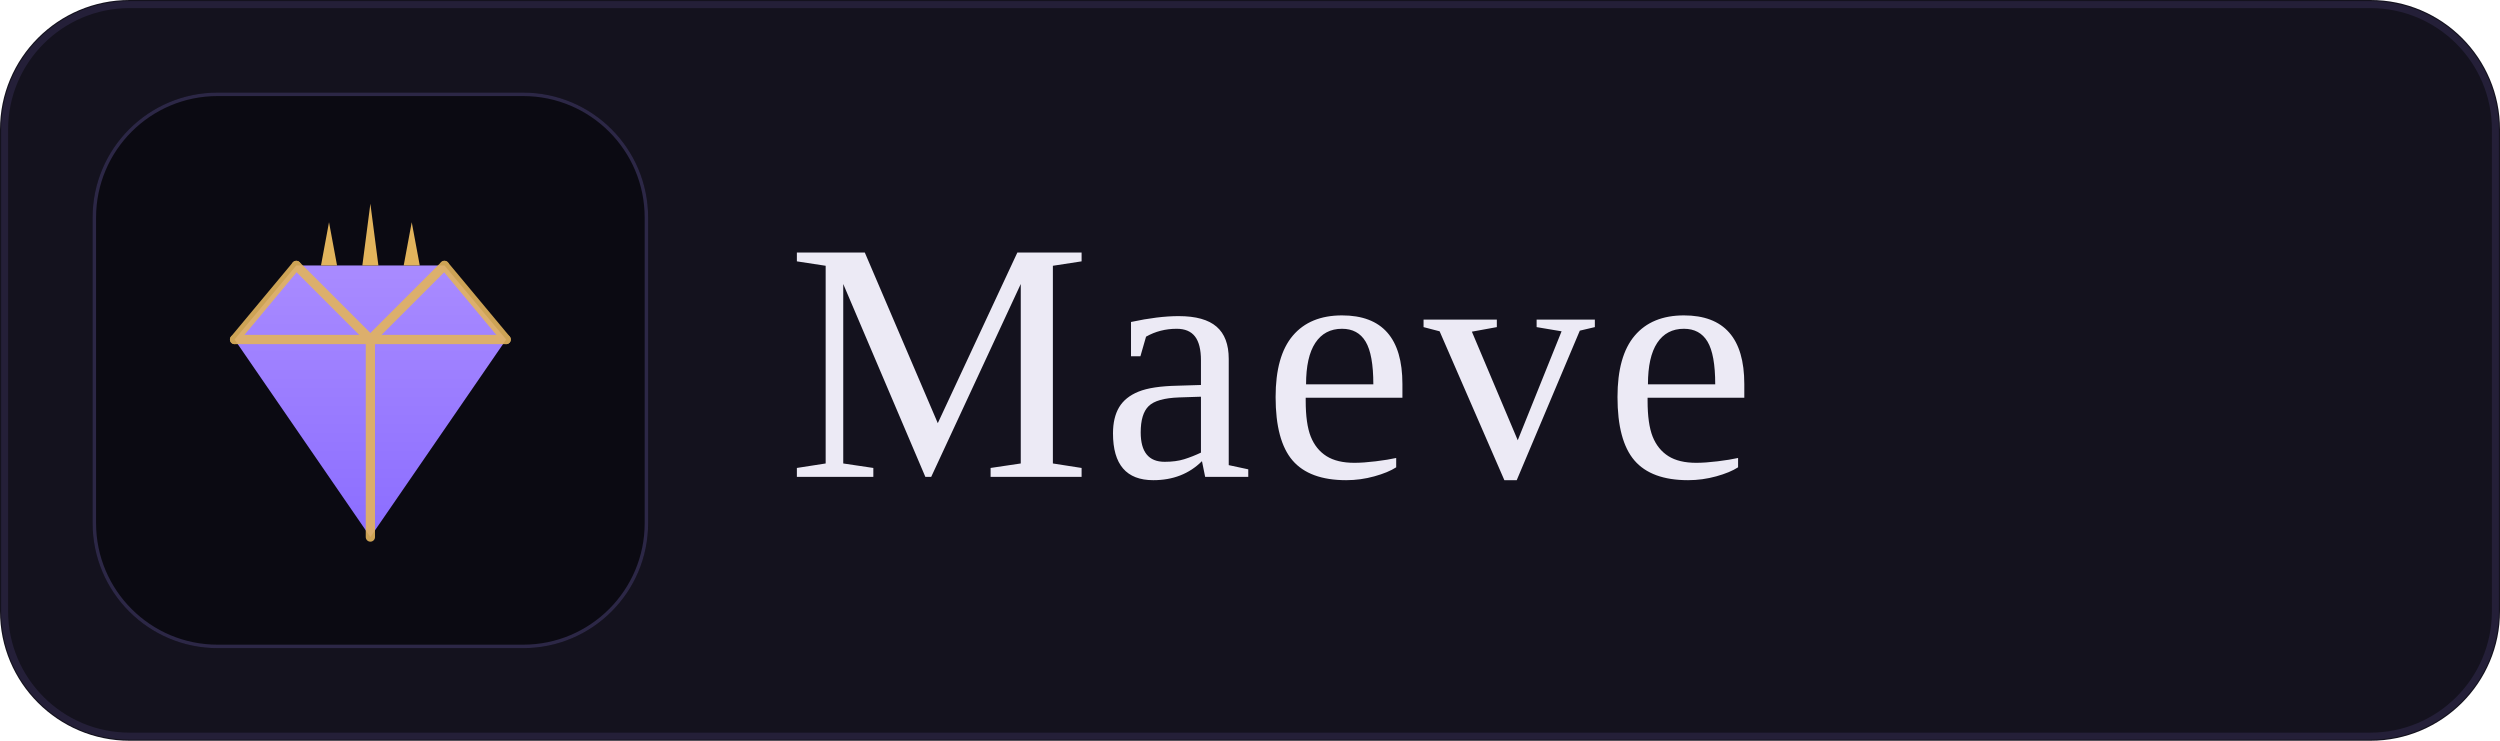
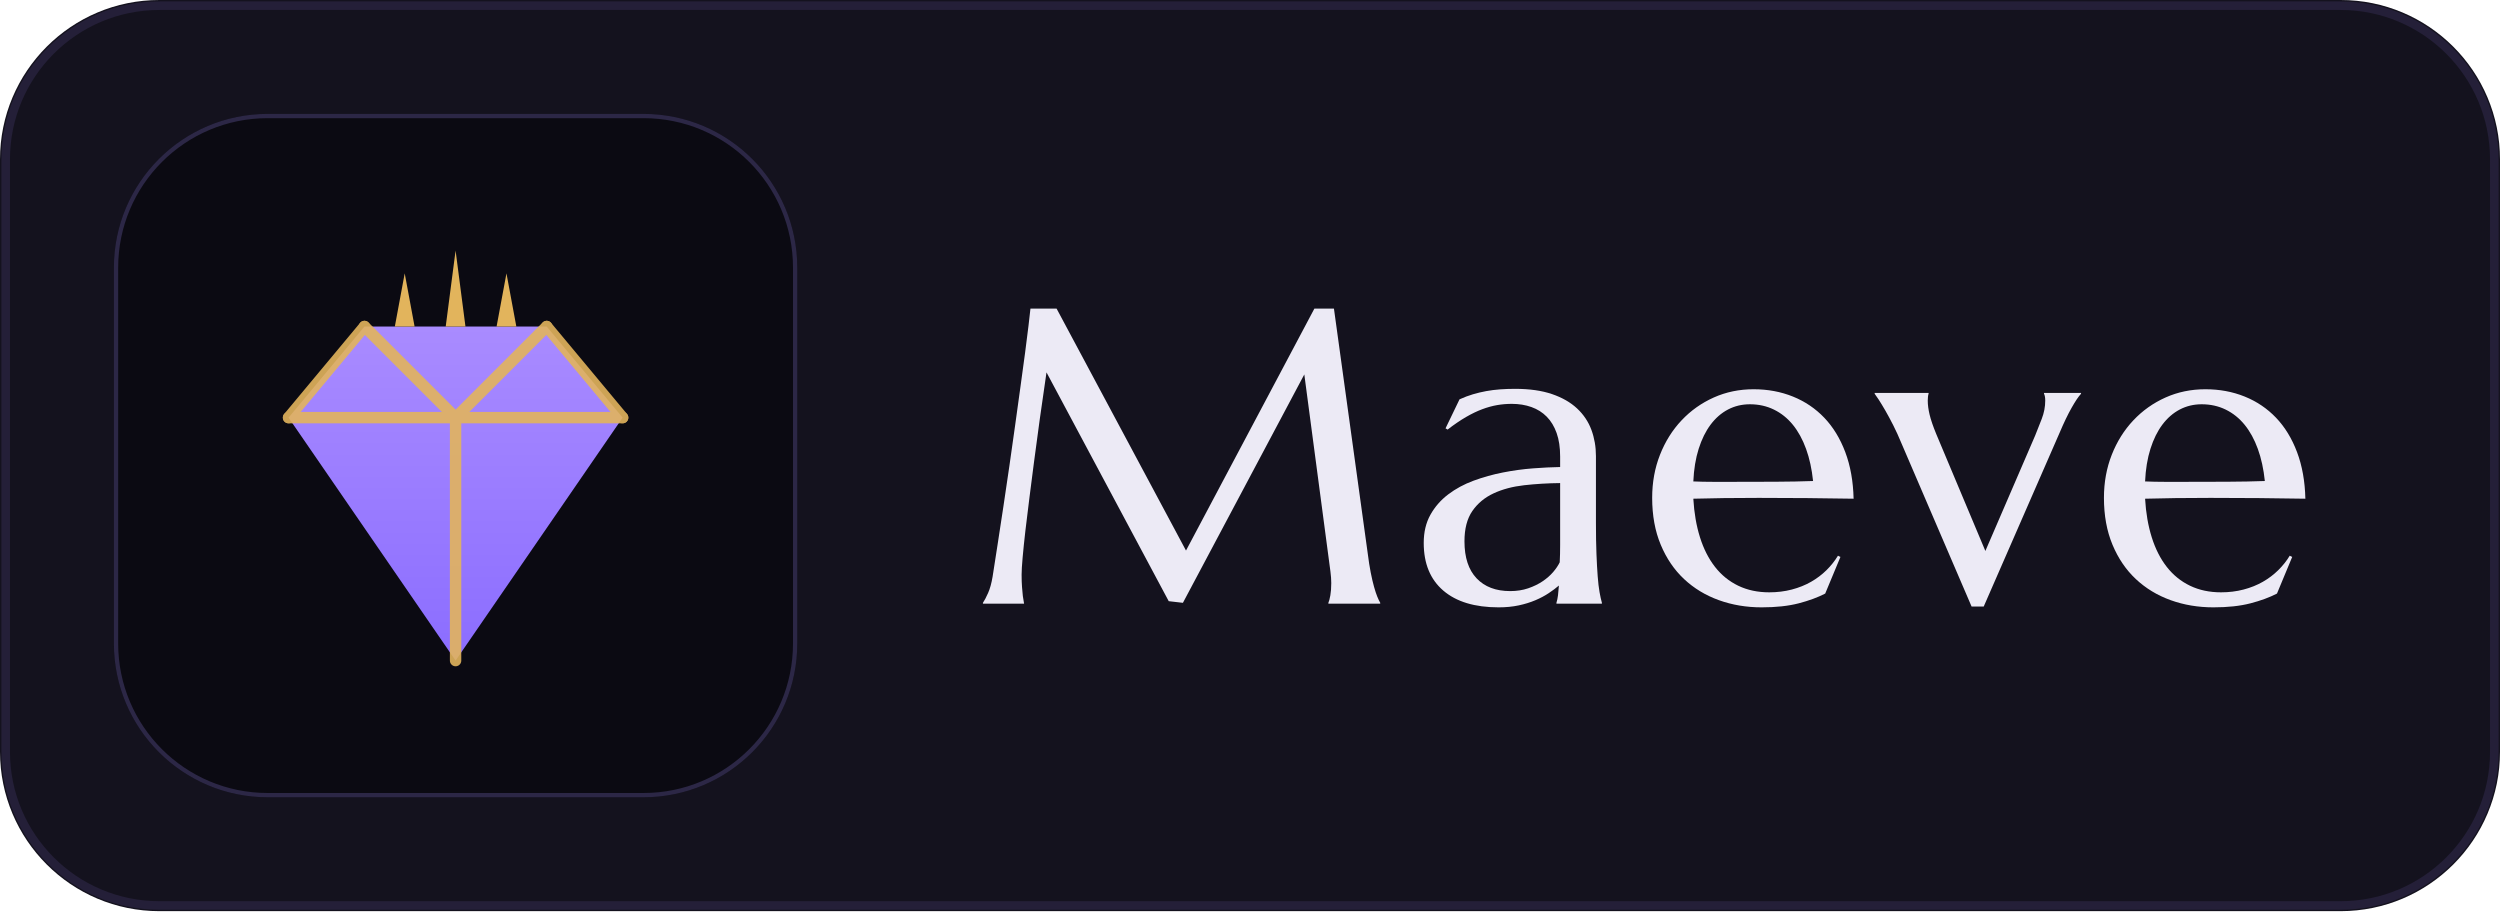
- <svg xmlns="http://www.w3.org/2000/svg" viewBox="0 0 540 160" width="540" height="160">
+ <svg xmlns="http://www.w3.org/2000/svg" viewBox="0 0 439 160" width="439" height="160">
  <defs>
    <linearGradient id="pg" x1="0" y1="0" x2="0" y2="1">
      <stop offset="0" stop-color="#A98BFF" />
      <stop offset="1" stop-color="#8B6DFF" />
    </linearGradient>
  </defs>
-   <rect width="540" height="160" rx="28" fill="#14121E" />
-   <rect x="1" y="1" width="538" height="158" rx="27" fill="none" stroke="#241F38" stroke-width="1.5" />
+   <rect width="439" height="160" rx="28" fill="#14121E" />
+   <rect x="1" y="1" width="437" height="158" rx="27" fill="none" stroke="#241F38" stroke-width="1.5" />
  <g transform="translate(20,20) scale(0.5)">
    <rect width="240" height="240" rx="54" ry="54" fill="#0B0A12" />
    <rect x="0.75" y="0.75" width="238.5" height="238.5" rx="53.25" ry="53.25" fill="none" stroke="#2C2746" stroke-width="1.5" />
    <g transform="translate(-13.333,-34.667) scale(2.6667)">
      <path d="M 38 41 L 62 41 L 72 53 L 50 85 L 28 53 Z" fill="url(#pg)" />
      <g stroke="#E2B45C" stroke-width="1.5" fill="none" opacity="0.9" stroke-linecap="round">
        <line x1="28" y1="53" x2="72" y2="53" />
        <line x1="38" y1="41" x2="28" y2="53" />
        <line x1="62" y1="41" x2="72" y2="53" />
        <line x1="38" y1="41" x2="50" y2="53" />
        <line x1="62" y1="41" x2="50" y2="53" />
        <line x1="50" y1="53" x2="50" y2="85" />
      </g>
      <path d="M 42.0 41 L 44.6 41 L 43.3 34.0 Z" fill="#E2B45C" />
      <path d="M 48.7 41 L 51.3 41 L 50.0 31.0 Z" fill="#E2B45C" />
      <path d="M 55.4 41 L 58.0 41 L 56.7 34.0 Z" fill="#E2B45C" />
    </g>
  </g>
-   <text x="170" y="103" font-family="Marcellus, Georgia, 'Times New Roman', serif" font-size="74" letter-spacing="2" fill="#ECEAF5">Maeve</text>
+   <g fill="#ECEAF5" transform="translate(170.0 106.0) scale(0.03613 -0.03613)">
+     <path transform="translate(0.0 0)" d="M72 4Q83 20 97.0 51.5Q111 83 119 131Q130 201 143.5 288.5Q157 376 171.5 472.0Q186 568 200.5 668.5Q215 769 228.5 866.5Q242 964 254.5 1054.5Q267 1145 277.0 1220.0Q287 1295 293.5 1350.5Q300 1406 303 1434H430L1059 258L1683 1434H1778L1942 246Q1949 190 1957.0 150.0Q1965 110 1973.0 81.5Q1981 53 1988.5 34.5Q1996 16 2003 4V0H1751V4Q1756 15 1760.5 40.0Q1765 65 1765 100Q1765 113 1764.0 126.5Q1763 140 1761 156L1634 1114L1044 4L975 12L381 1124Q346 887 320 686Q309 600 298.0 514.5Q287 429 278.5 355.0Q270 281 265.0 224.5Q260 168 260 141Q260 107 262.0 81.0Q264 55 266 37Q269 16 272 0H72Z" />
+     <path transform="translate(2140.4 0)" d="M74 295Q74 374 106.5 432.0Q139 490 193.0 531.0Q247 572 316.0 597.5Q385 623 459.0 637.5Q533 652 605.0 657.5Q677 663 737 664V715Q737 781 720.0 829.0Q703 877 672.0 908.5Q641 940 597.5 955.5Q554 971 502 971Q466 971 431.0 965.0Q396 959 358.5 945.0Q321 931 279.5 907.0Q238 883 190 846L180 852L248 993Q281 1008 313.0 1017.5Q345 1027 378.0 1033.0Q411 1039 445.5 1041.5Q480 1044 518 1044Q623 1044 697.5 1018.5Q772 993 819.5 948.5Q867 904 889.0 844.5Q911 785 911 717V391Q911 306 913.5 242.5Q916 179 919.5 133.0Q923 87 928.5 56.0Q934 25 940 4V0H719V4Q724 20 726.5 40.0Q729 60 731 88Q710 70 681.5 51.0Q653 32 616.5 16.5Q580 1 535.5 -8.5Q491 -18 438 -18Q264 -18 169.0 63.5Q74 145 74 295ZM737 586Q646 585 562.0 575.5Q478 566 413.5 536.0Q349 506 310.5 450.5Q272 395 272 303Q272 185 331.0 123.0Q390 61 494 61Q542 61 581.5 74.5Q621 88 651.5 108.5Q682 129 703.0 153.5Q724 178 735 201Q737 239 737.0 285.5Q737 332 737 391Z" />
+     <path transform="translate(3254.7 0)" d="M602 -18Q491 -18 394.0 17.0Q297 52 225.0 119.5Q153 187 111.5 286.5Q70 386 70 514Q70 627 108.0 723.5Q146 820 213.0 891.0Q280 962 369.5 1002.0Q459 1042 563 1042Q666 1042 754.0 1006.5Q842 971 906.5 903.5Q971 836 1008.5 736.5Q1046 637 1049 510Q936 512 823.0 513.0Q710 514 588 514Q501 514 418.5 513.0Q336 512 270 510Q276 406 302.5 322.0Q329 238 375.5 178.5Q422 119 488.5 87.0Q555 55 639 55Q697 55 748.5 68.5Q800 82 842.0 106.0Q884 130 917.0 162.5Q950 195 973 233L985 227L911 49Q857 21 782.0 1.5Q707 -18 602 -18ZM469 592Q569 592 669.5 592.5Q770 593 852 596Q843 683 818.0 752.0Q793 821 754.0 869.0Q715 917 662.0 943.0Q609 969 545 969Q487 969 438.5 943.5Q390 918 354.0 870.0Q318 822 296.0 752.5Q274 683 270 594Q315 592 365.0 592.0Q415 592 469 592Z" />
+     <path transform="translate(4420.1 0)" d="M248 1024V1020Q246 1015 245.0 1005.0Q244 995 244 987Q244 956 253.0 918.5Q262 881 285 825L524 256L766 817Q781 854 798.0 898.0Q815 942 815 987Q815 1000 813.0 1008.5Q811 1017 809 1020V1024H989V1020Q971 1001 943.5 952.5Q916 904 885 831L516 -14H457L115 782Q97 826 76.5 866.5Q56 907 37.5 939.0Q19 971 5.0 992.5Q-9 1014 -14 1020V1024Z" />
+     <path transform="translate(5450.4 0)" d="M602 -18Q491 -18 394.0 17.0Q297 52 225.0 119.5Q153 187 111.5 286.5Q70 386 70 514Q70 627 108.0 723.5Q146 820 213.0 891.0Q280 962 369.5 1002.0Q459 1042 563 1042Q666 1042 754.0 1006.5Q842 971 906.5 903.5Q971 836 1008.5 736.5Q1046 637 1049 510Q936 512 823.0 513.0Q710 514 588 514Q501 514 418.5 513.0Q336 512 270 510Q276 406 302.5 322.0Q329 238 375.5 178.5Q422 119 488.5 87.0Q555 55 639 55Q697 55 748.5 68.5Q800 82 842.0 106.0Q884 130 917.0 162.5Q950 195 973 233L985 227L911 49Q857 21 782.0 1.5Q707 -18 602 -18ZM469 592Q569 592 669.5 592.5Q770 593 852 596Q843 683 818.0 752.0Q793 821 754.0 869.0Q715 917 662.0 943.0Q609 969 545 969Q487 969 438.5 943.5Q390 918 354.0 870.0Q318 822 296.0 752.5Q274 683 270 594Q315 592 365.0 592.0Q415 592 469 592Z" />
+   </g>
</svg>
